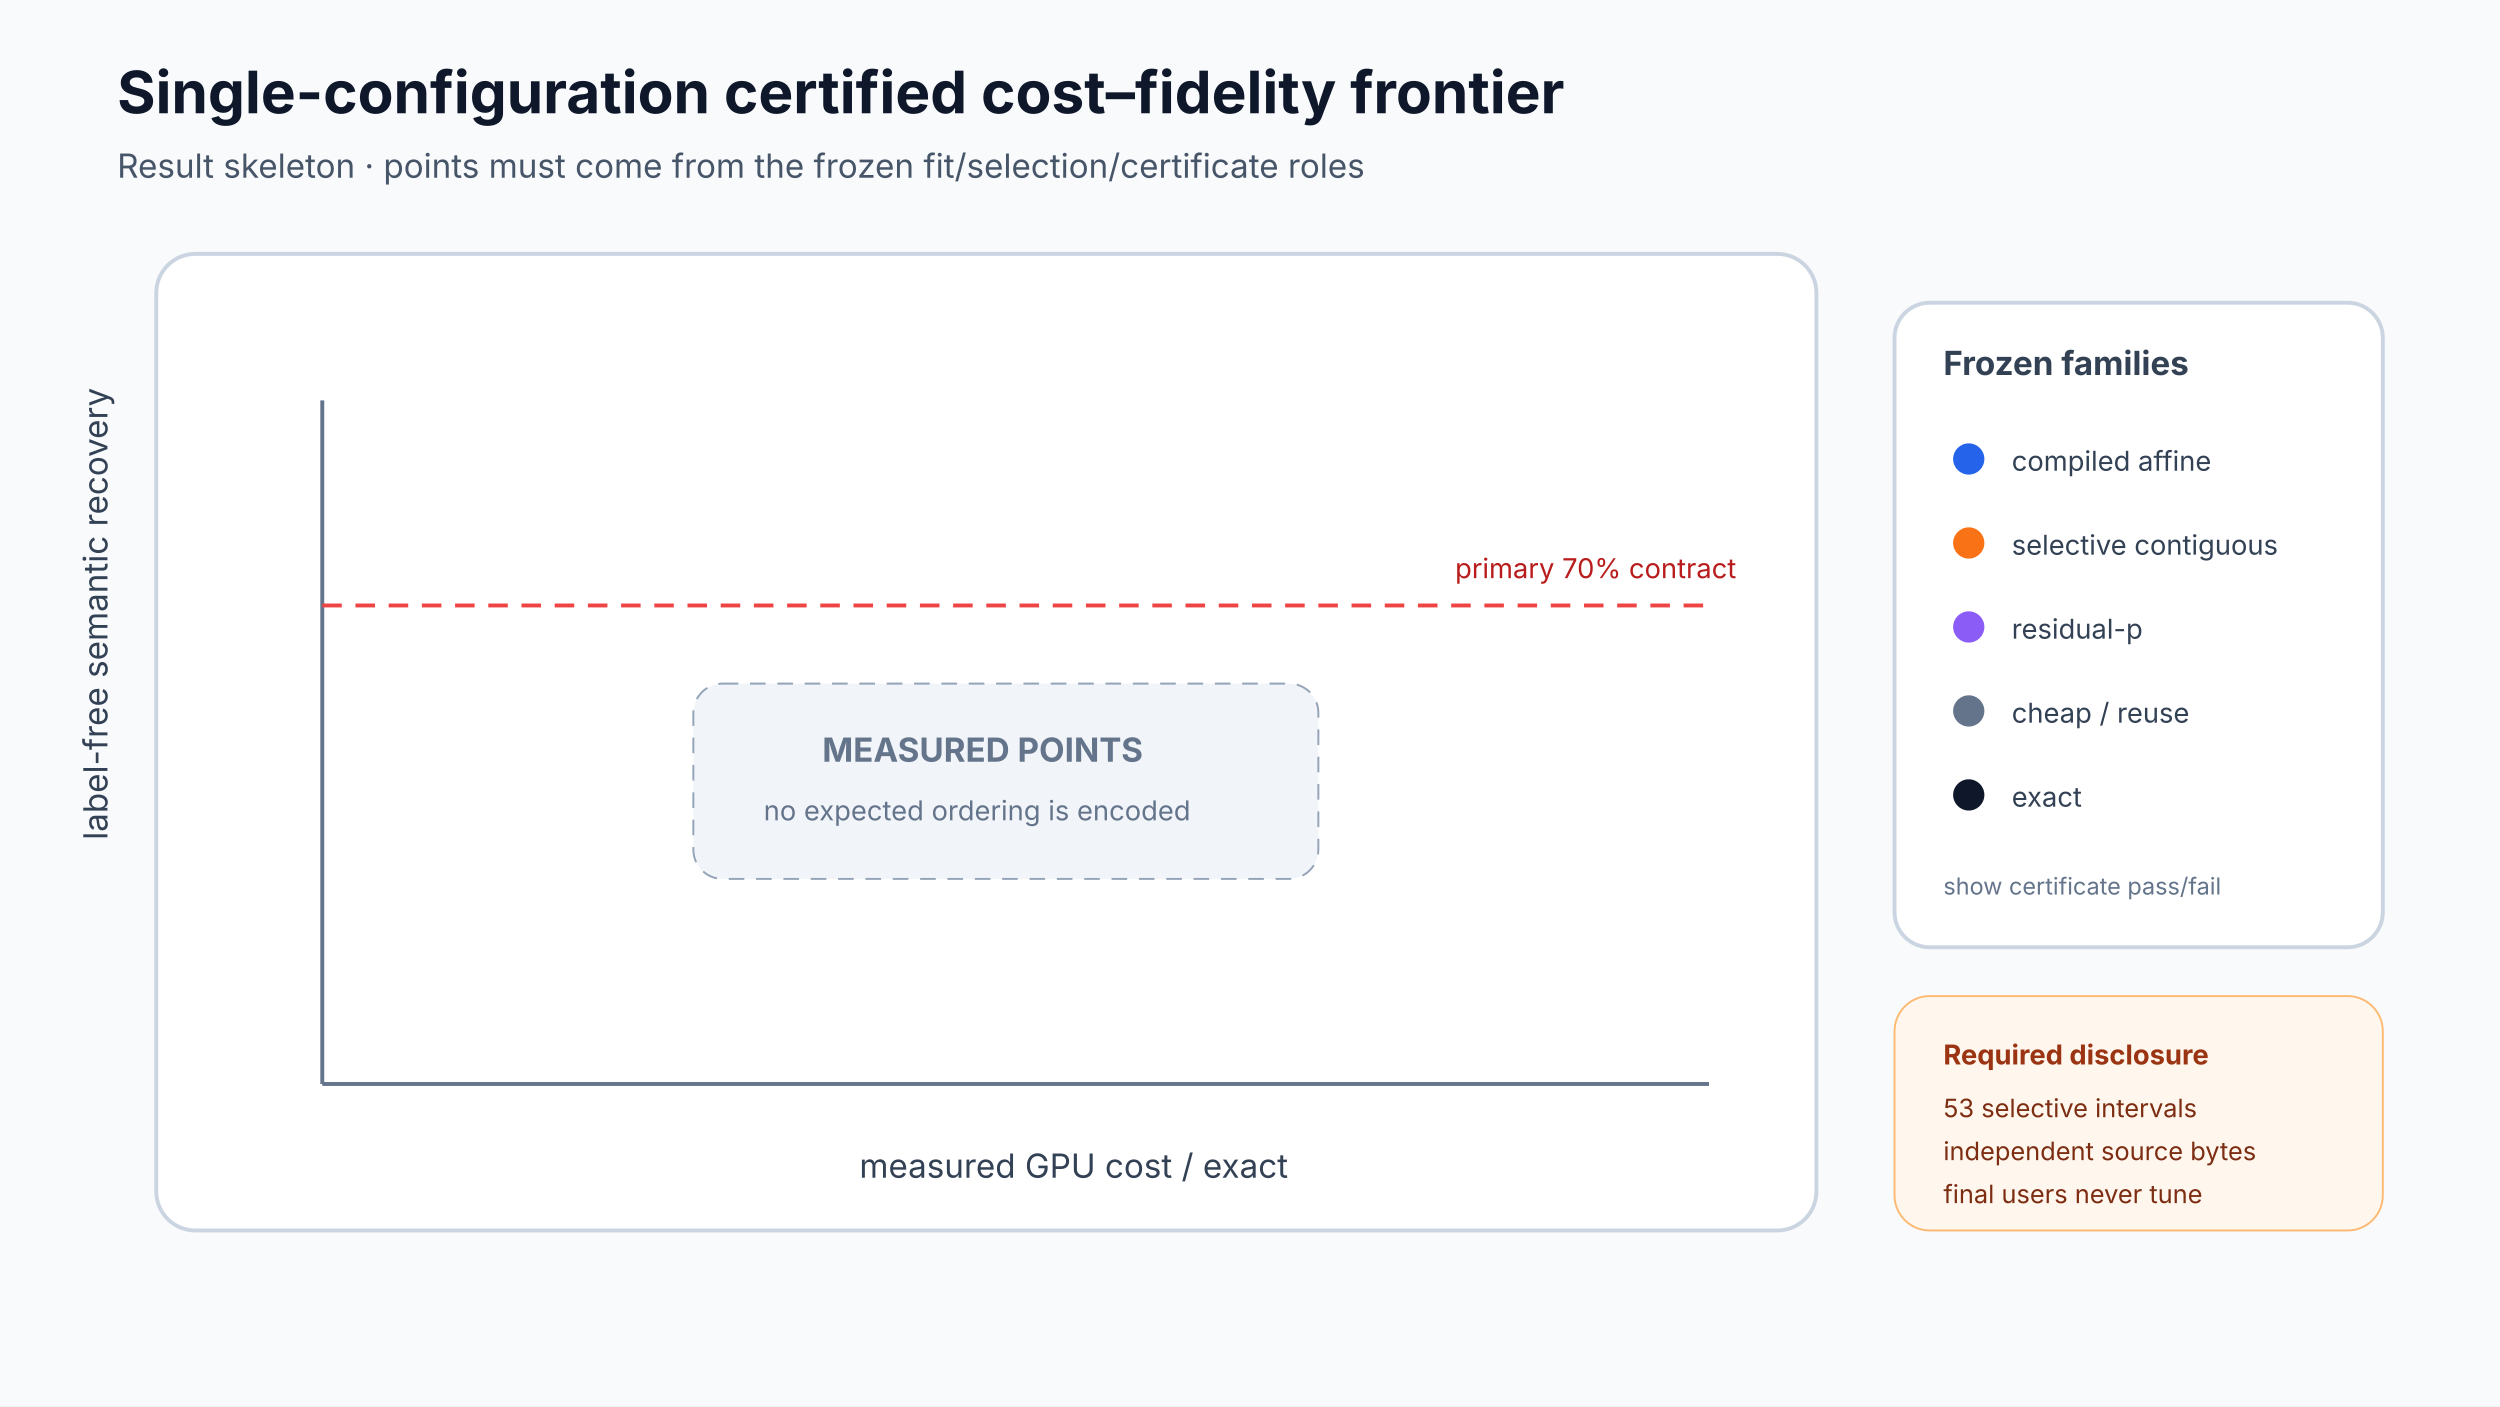
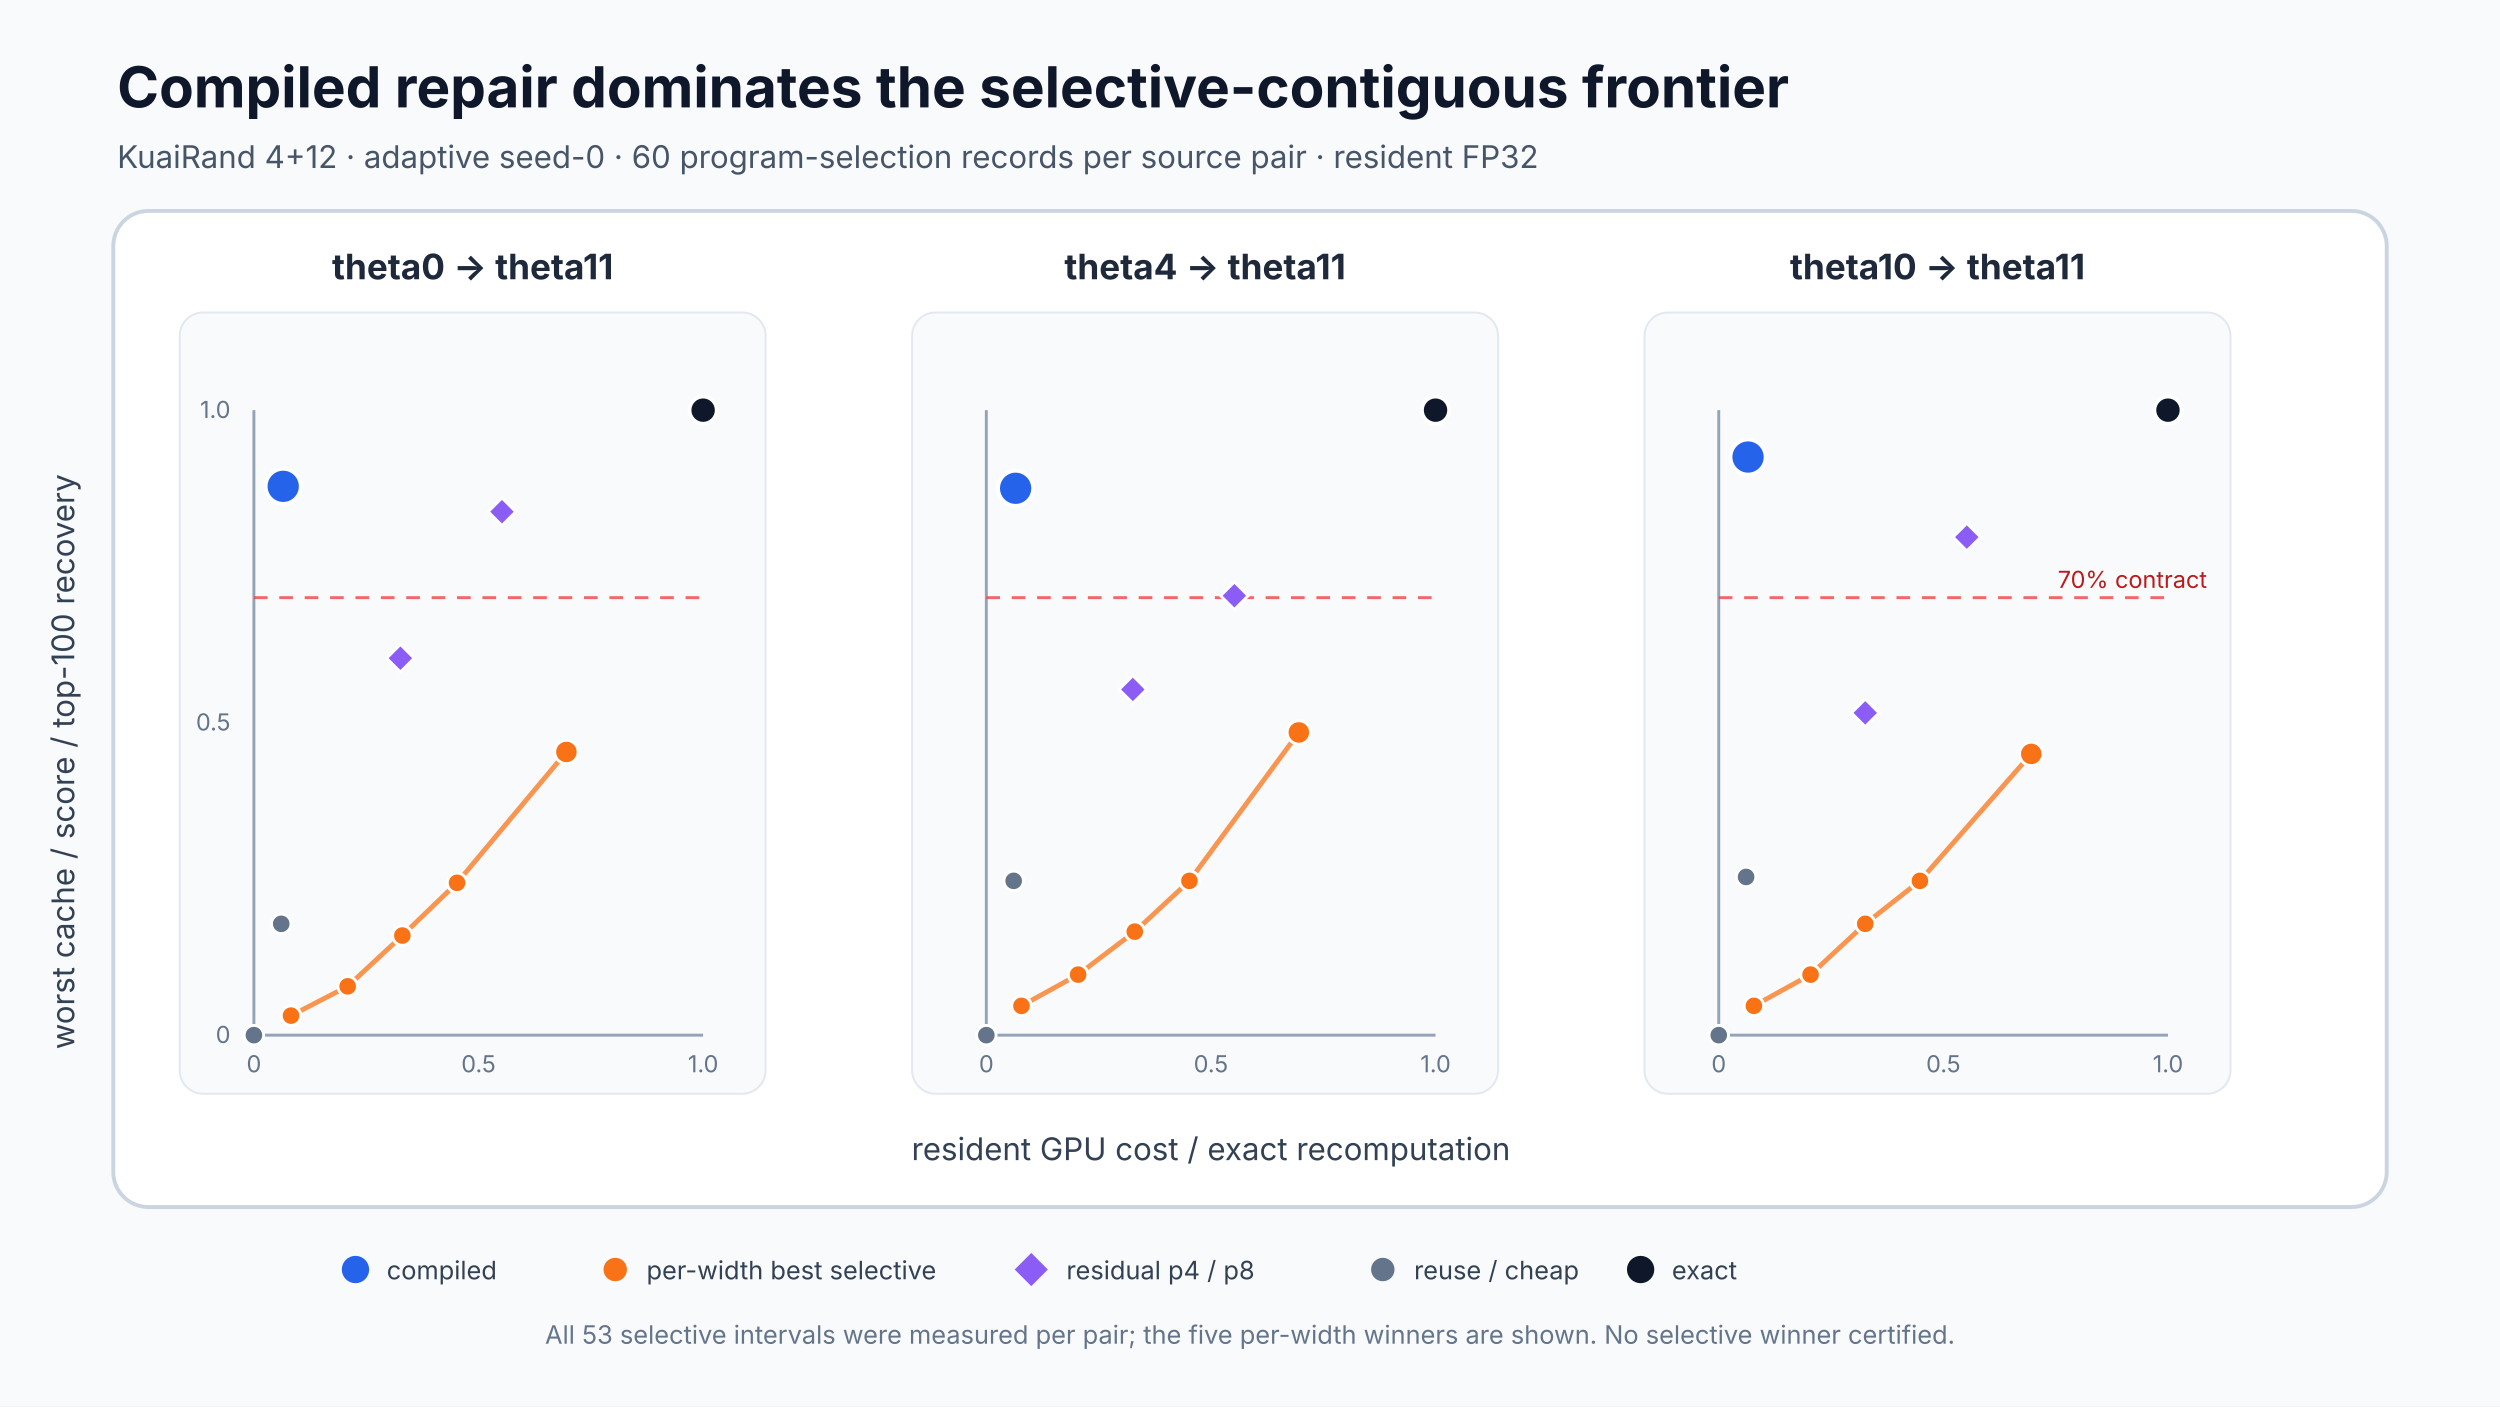
<svg xmlns="http://www.w3.org/2000/svg" width="1280" height="720" viewBox="0 0 1280 720">
  <rect width="1280" height="720" fill="#f8fafc" />
-   <text x="60" y="58" font-family="Inter,Arial,sans-serif" font-size="30" font-weight="700" fill="#0f172a">Single-configuration certified cost–fidelity frontier</text>
-   <text x="60" y="91" font-family="Inter,Arial,sans-serif" font-size="17" fill="#475569">Result skeleton · points must come from the frozen fit/selection/certificate roles</text>
-   <rect x="80" y="130" width="850" height="500" rx="20" fill="#ffffff" stroke="#cbd5e1" stroke-width="2" />
-   <line x1="165" y1="555" x2="875" y2="555" stroke="#64748b" stroke-width="2" />
-   <line x1="165" y1="205" x2="165" y2="555" stroke="#64748b" stroke-width="2" />
-   <text x="440" y="603" font-family="Inter,Arial,sans-serif" font-size="17" fill="#334155">measured GPU cost / exact</text>
-   <text x="55" y="430" transform="rotate(-90 55 430)" font-family="Inter,Arial,sans-serif" font-size="17" fill="#334155">label-free semantic recovery</text>
-   <line x1="165" y1="310" x2="875" y2="310" stroke="#ef4444" stroke-width="2" stroke-dasharray="10 7" />
-   <text x="745" y="296" font-family="Inter,Arial,sans-serif" font-size="14" fill="#b91c1c">primary 70% contract</text>
-   <rect x="355" y="350" width="320" height="100" rx="15" fill="#f1f5f9" stroke="#94a3b8" stroke-dasharray="8 6" />
-   <text x="421" y="390" font-family="Inter,Arial,sans-serif" font-size="17" font-weight="700" fill="#64748b">MEASURED POINTS</text>
-   <text x="391" y="420" font-family="Inter,Arial,sans-serif" font-size="14" fill="#64748b">no expected ordering is encoded</text>
-   <rect x="970" y="155" width="250" height="330" rx="18" fill="#ffffff" stroke="#cbd5e1" stroke-width="2" />
-   <text x="995" y="192" font-family="Inter,Arial,sans-serif" font-size="17" font-weight="700" fill="#334155">Frozen families</text>
-   <circle cx="1008" cy="235" r="8" fill="#2563eb" />
-   <text x="1030" y="241" font-family="Inter,Arial,sans-serif" font-size="14" fill="#334155">compiled affine</text>
-   <circle cx="1008" cy="278" r="8" fill="#f97316" />
-   <text x="1030" y="284" font-family="Inter,Arial,sans-serif" font-size="14" fill="#334155">selective contiguous</text>
-   <circle cx="1008" cy="321" r="8" fill="#8b5cf6" />
-   <text x="1030" y="327" font-family="Inter,Arial,sans-serif" font-size="14" fill="#334155">residual-p</text>
-   <circle cx="1008" cy="364" r="8" fill="#64748b" />
-   <text x="1030" y="370" font-family="Inter,Arial,sans-serif" font-size="14" fill="#334155">cheap / reuse</text>
-   <circle cx="1008" cy="407" r="8" fill="#0f172a" />
-   <text x="1030" y="413" font-family="Inter,Arial,sans-serif" font-size="14" fill="#334155">exact</text>
-   <text x="995" y="458" font-family="Inter,Arial,sans-serif" font-size="12" fill="#64748b">show certificate pass/fail</text>
-   <rect x="970" y="510" width="250" height="120" rx="18" fill="#fff7ed" stroke="#fdba74" />
-   <text x="995" y="545" font-family="Inter,Arial,sans-serif" font-size="14" font-weight="700" fill="#9a3412">Required disclosure</text>
-   <text x="995" y="572" font-family="Inter,Arial,sans-serif" font-size="13" fill="#7c2d12">53 selective intervals</text>
-   <text x="995" y="594" font-family="Inter,Arial,sans-serif" font-size="13" fill="#7c2d12">independent source bytes</text>
-   <text x="995" y="616" font-family="Inter,Arial,sans-serif" font-size="13" fill="#7c2d12">final users never tune</text>
+   <text x="60" y="55" font-family="Inter,Arial,sans-serif" font-size="29" font-weight="700" fill="#0f172a">Compiled repair dominates the selective-contiguous frontier</text>
+   <text x="60" y="86" font-family="Inter,Arial,sans-serif" font-size="16" fill="#475569">KuaiRand 4+12 · adaptive seed-0 · 60 program-selection records per source pair · resident FP32</text>
+   <rect x="58" y="108" width="1164" height="510" rx="18" fill="#ffffff" stroke="#cbd5e1" stroke-width="2" />
+   <g font-family="Inter,Arial,sans-serif">
+     <rect x="92" y="160" width="300" height="400" rx="12" fill="#f8fafc" stroke="#e2e8f0" />
+     <rect x="467" y="160" width="300" height="400" rx="12" fill="#f8fafc" stroke="#e2e8f0" />
+     <rect x="842" y="160" width="300" height="400" rx="12" fill="#f8fafc" stroke="#e2e8f0" />
+     <text x="242" y="143" text-anchor="middle" font-size="18" font-weight="700" fill="#1e293b">theta0 → theta11</text>
+     <text x="617" y="143" text-anchor="middle" font-size="18" font-weight="700" fill="#1e293b">theta4 → theta11</text>
+     <text x="992" y="143" text-anchor="middle" font-size="18" font-weight="700" fill="#1e293b">theta10 → theta11</text>
+     <g stroke="#94a3b8" stroke-width="1.5">
+       <line x1="130" y1="210" x2="130" y2="530" />
+       <line x1="130" y1="530" x2="360" y2="530" />
+       <line x1="505" y1="210" x2="505" y2="530" />
+       <line x1="505" y1="530" x2="735" y2="530" />
+       <line x1="880" y1="210" x2="880" y2="530" />
+       <line x1="880" y1="530" x2="1110" y2="530" />
+     </g>
+     <g stroke="#ef4444" stroke-width="1.5" stroke-dasharray="7 6" opacity="0.8">
+       <line x1="130" y1="306" x2="360" y2="306" />
+       <line x1="505" y1="306" x2="735" y2="306" />
+       <line x1="880" y1="306" x2="1110" y2="306" />
+     </g>
+     <text x="1130" y="301" font-size="12" fill="#b91c1c" text-anchor="end">70% contract</text>
+     <g font-size="12" fill="#64748b">
+       <text x="130" y="549" text-anchor="middle">0</text>
+       <text x="245" y="549" text-anchor="middle">0.5</text>
+       <text x="360" y="549" text-anchor="middle">1.0</text>
+       <text x="505" y="549" text-anchor="middle">0</text>
+       <text x="620" y="549" text-anchor="middle">0.5</text>
+       <text x="735" y="549" text-anchor="middle">1.0</text>
+       <text x="880" y="549" text-anchor="middle">0</text>
+       <text x="995" y="549" text-anchor="middle">0.5</text>
+       <text x="1110" y="549" text-anchor="middle">1.0</text>
+       <text x="118" y="534" text-anchor="end">0</text>
+       <text x="118" y="374" text-anchor="end">0.5</text>
+       <text x="118" y="214" text-anchor="end">1.0</text>
+     </g>
+     <g fill="none" stroke="#f97316" stroke-width="2.5" opacity="0.75">
+       <polyline points="149,520 178,505 206,479 234,452 290,385" />
+       <polyline points="523,515 552,499 581,477 609,451 665,375" />
+       <polyline points="898,515 927,499 955,473 983,451 1040,386" />
+     </g>
+     <g fill="#f97316" stroke="#ffffff" stroke-width="1.5">
+       <circle cx="149" cy="520" r="5" />
+       <circle cx="178" cy="505" r="5" />
+       <circle cx="206" cy="479" r="5" />
+       <circle cx="234" cy="452" r="5" />
+       <circle cx="290" cy="385" r="6" />
+       <circle cx="523" cy="515" r="5" />
+       <circle cx="552" cy="499" r="5" />
+       <circle cx="581" cy="477" r="5" />
+       <circle cx="609" cy="451" r="5" />
+       <circle cx="665" cy="375" r="6" />
+       <circle cx="898" cy="515" r="5" />
+       <circle cx="927" cy="499" r="5" />
+       <circle cx="955" cy="473" r="5" />
+       <circle cx="983" cy="451" r="5" />
+       <circle cx="1040" cy="386" r="6" />
+     </g>
+     <g fill="#8b5cf6" stroke="#ffffff" stroke-width="1.5">
+       <rect x="200" y="332" width="10" height="10" transform="rotate(45 205 337)" />
+       <rect x="252" y="257" width="10" height="10" transform="rotate(45 257 262)" />
+       <rect x="575" y="348" width="10" height="10" transform="rotate(45 580 353)" />
+       <rect x="627" y="300" width="10" height="10" transform="rotate(45 632 305)" />
+       <rect x="950" y="360" width="10" height="10" transform="rotate(45 955 365)" />
+       <rect x="1002" y="270" width="10" height="10" transform="rotate(45 1007 275)" />
+     </g>
+     <g fill="#64748b" stroke="#ffffff" stroke-width="1.5">
+       <circle cx="130" cy="530" r="5" />
+       <circle cx="144" cy="473" r="5" />
+       <circle cx="505" cy="530" r="5" />
+       <circle cx="519" cy="451" r="5" />
+       <circle cx="880" cy="530" r="5" />
+       <circle cx="894" cy="449" r="5" />
+     </g>
+     <g fill="#2563eb" stroke="#ffffff" stroke-width="2">
+       <circle cx="145" cy="249" r="9" />
+       <circle cx="520" cy="250" r="9" />
+       <circle cx="895" cy="234" r="9" />
+     </g>
+     <g fill="#0f172a" stroke="#ffffff" stroke-width="2">
+       <circle cx="360" cy="210" r="7" />
+       <circle cx="735" cy="210" r="7" />
+       <circle cx="1110" cy="210" r="7" />
+     </g>
+     <text x="620" y="594" text-anchor="middle" font-size="16" fill="#334155">resident GPU cost / exact recomputation</text>
+     <text x="38" y="390" transform="rotate(-90 38 390)" text-anchor="middle" font-size="16" fill="#334155">worst cache / score / top-100 recovery</text>
+     <g font-size="13" fill="#334155">
+       <circle cx="182" cy="650" r="7" fill="#2563eb" />
+       <text x="198" y="655">compiled</text>
+       <circle cx="315" cy="650" r="6" fill="#f97316" />
+       <text x="331" y="655">per-width best selective</text>
+       <rect x="522" y="644" width="12" height="12" transform="rotate(45 528 650)" fill="#8b5cf6" />
+       <text x="546" y="655">residual p4 / p8</text>
+       <circle cx="708" cy="650" r="6" fill="#64748b" />
+       <text x="724" y="655">reuse / cheap</text>
+       <circle cx="840" cy="650" r="7" fill="#0f172a" />
+       <text x="856" y="655">exact</text>
+     </g>
+     <text x="640" y="688" text-anchor="middle" font-size="13" fill="#64748b">All 53 selective intervals were measured per pair; the five per-width winners are shown. No selective winner certified.</text>
+   </g>
</svg>
